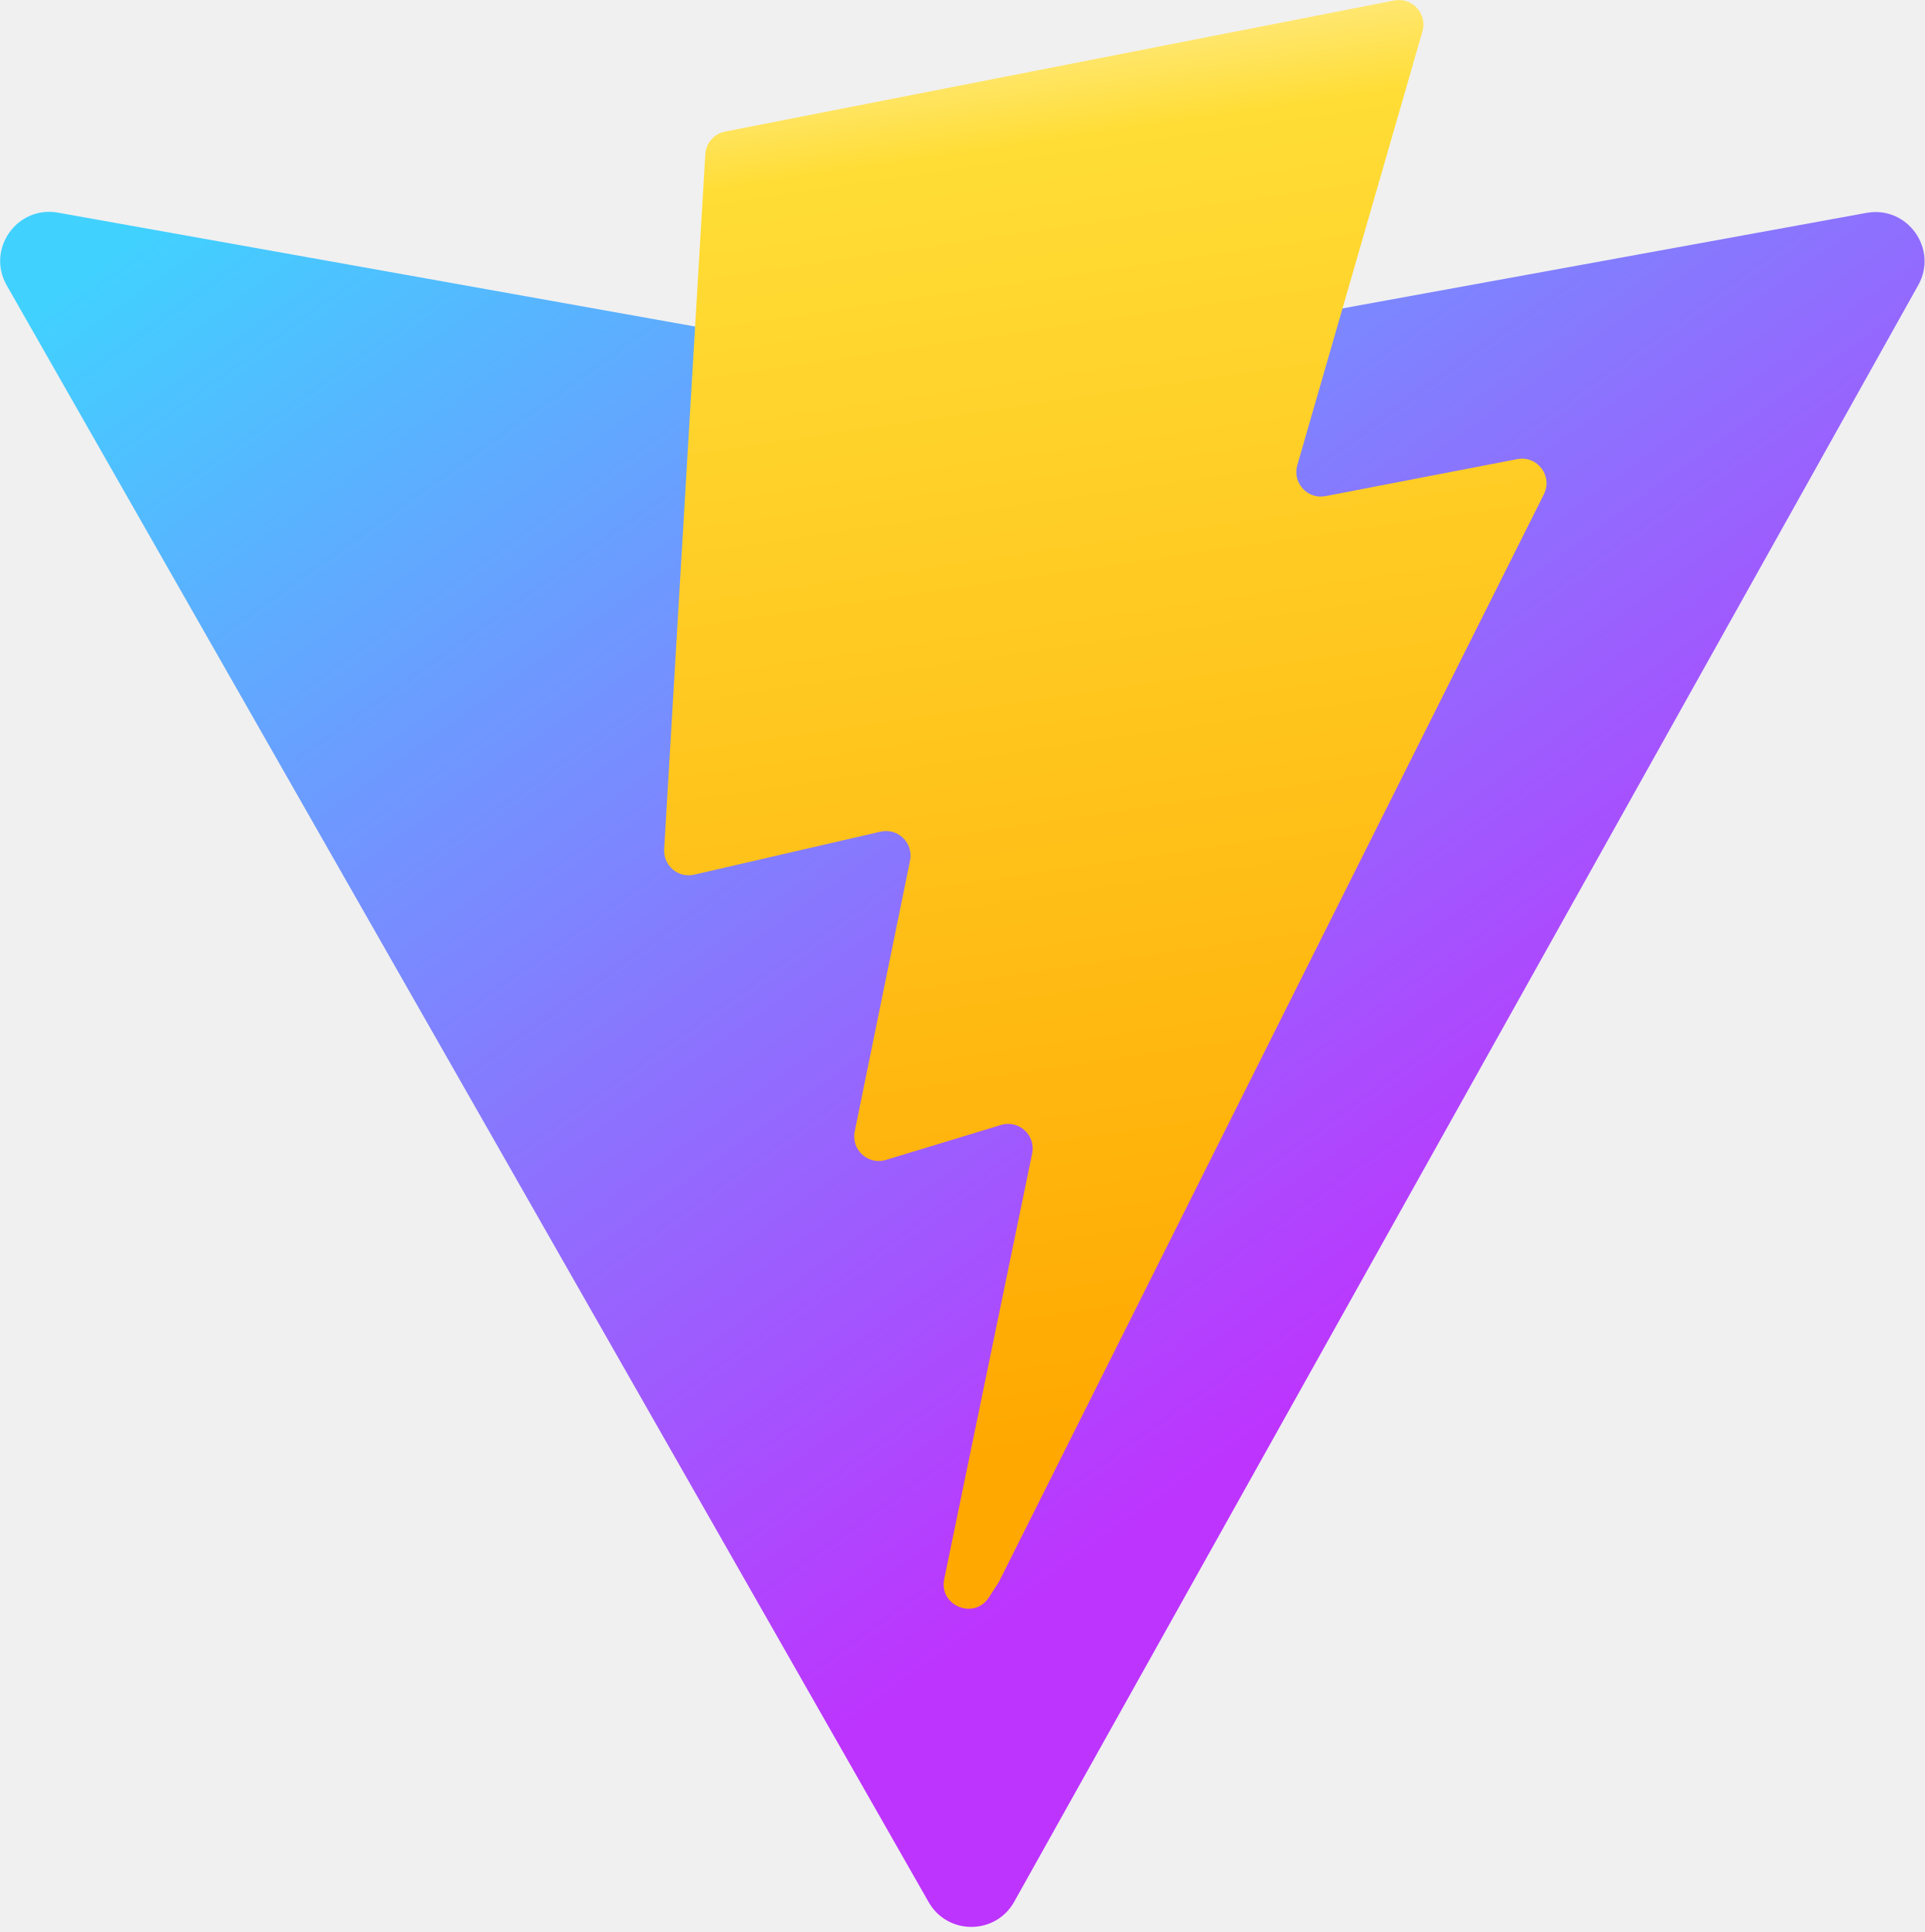
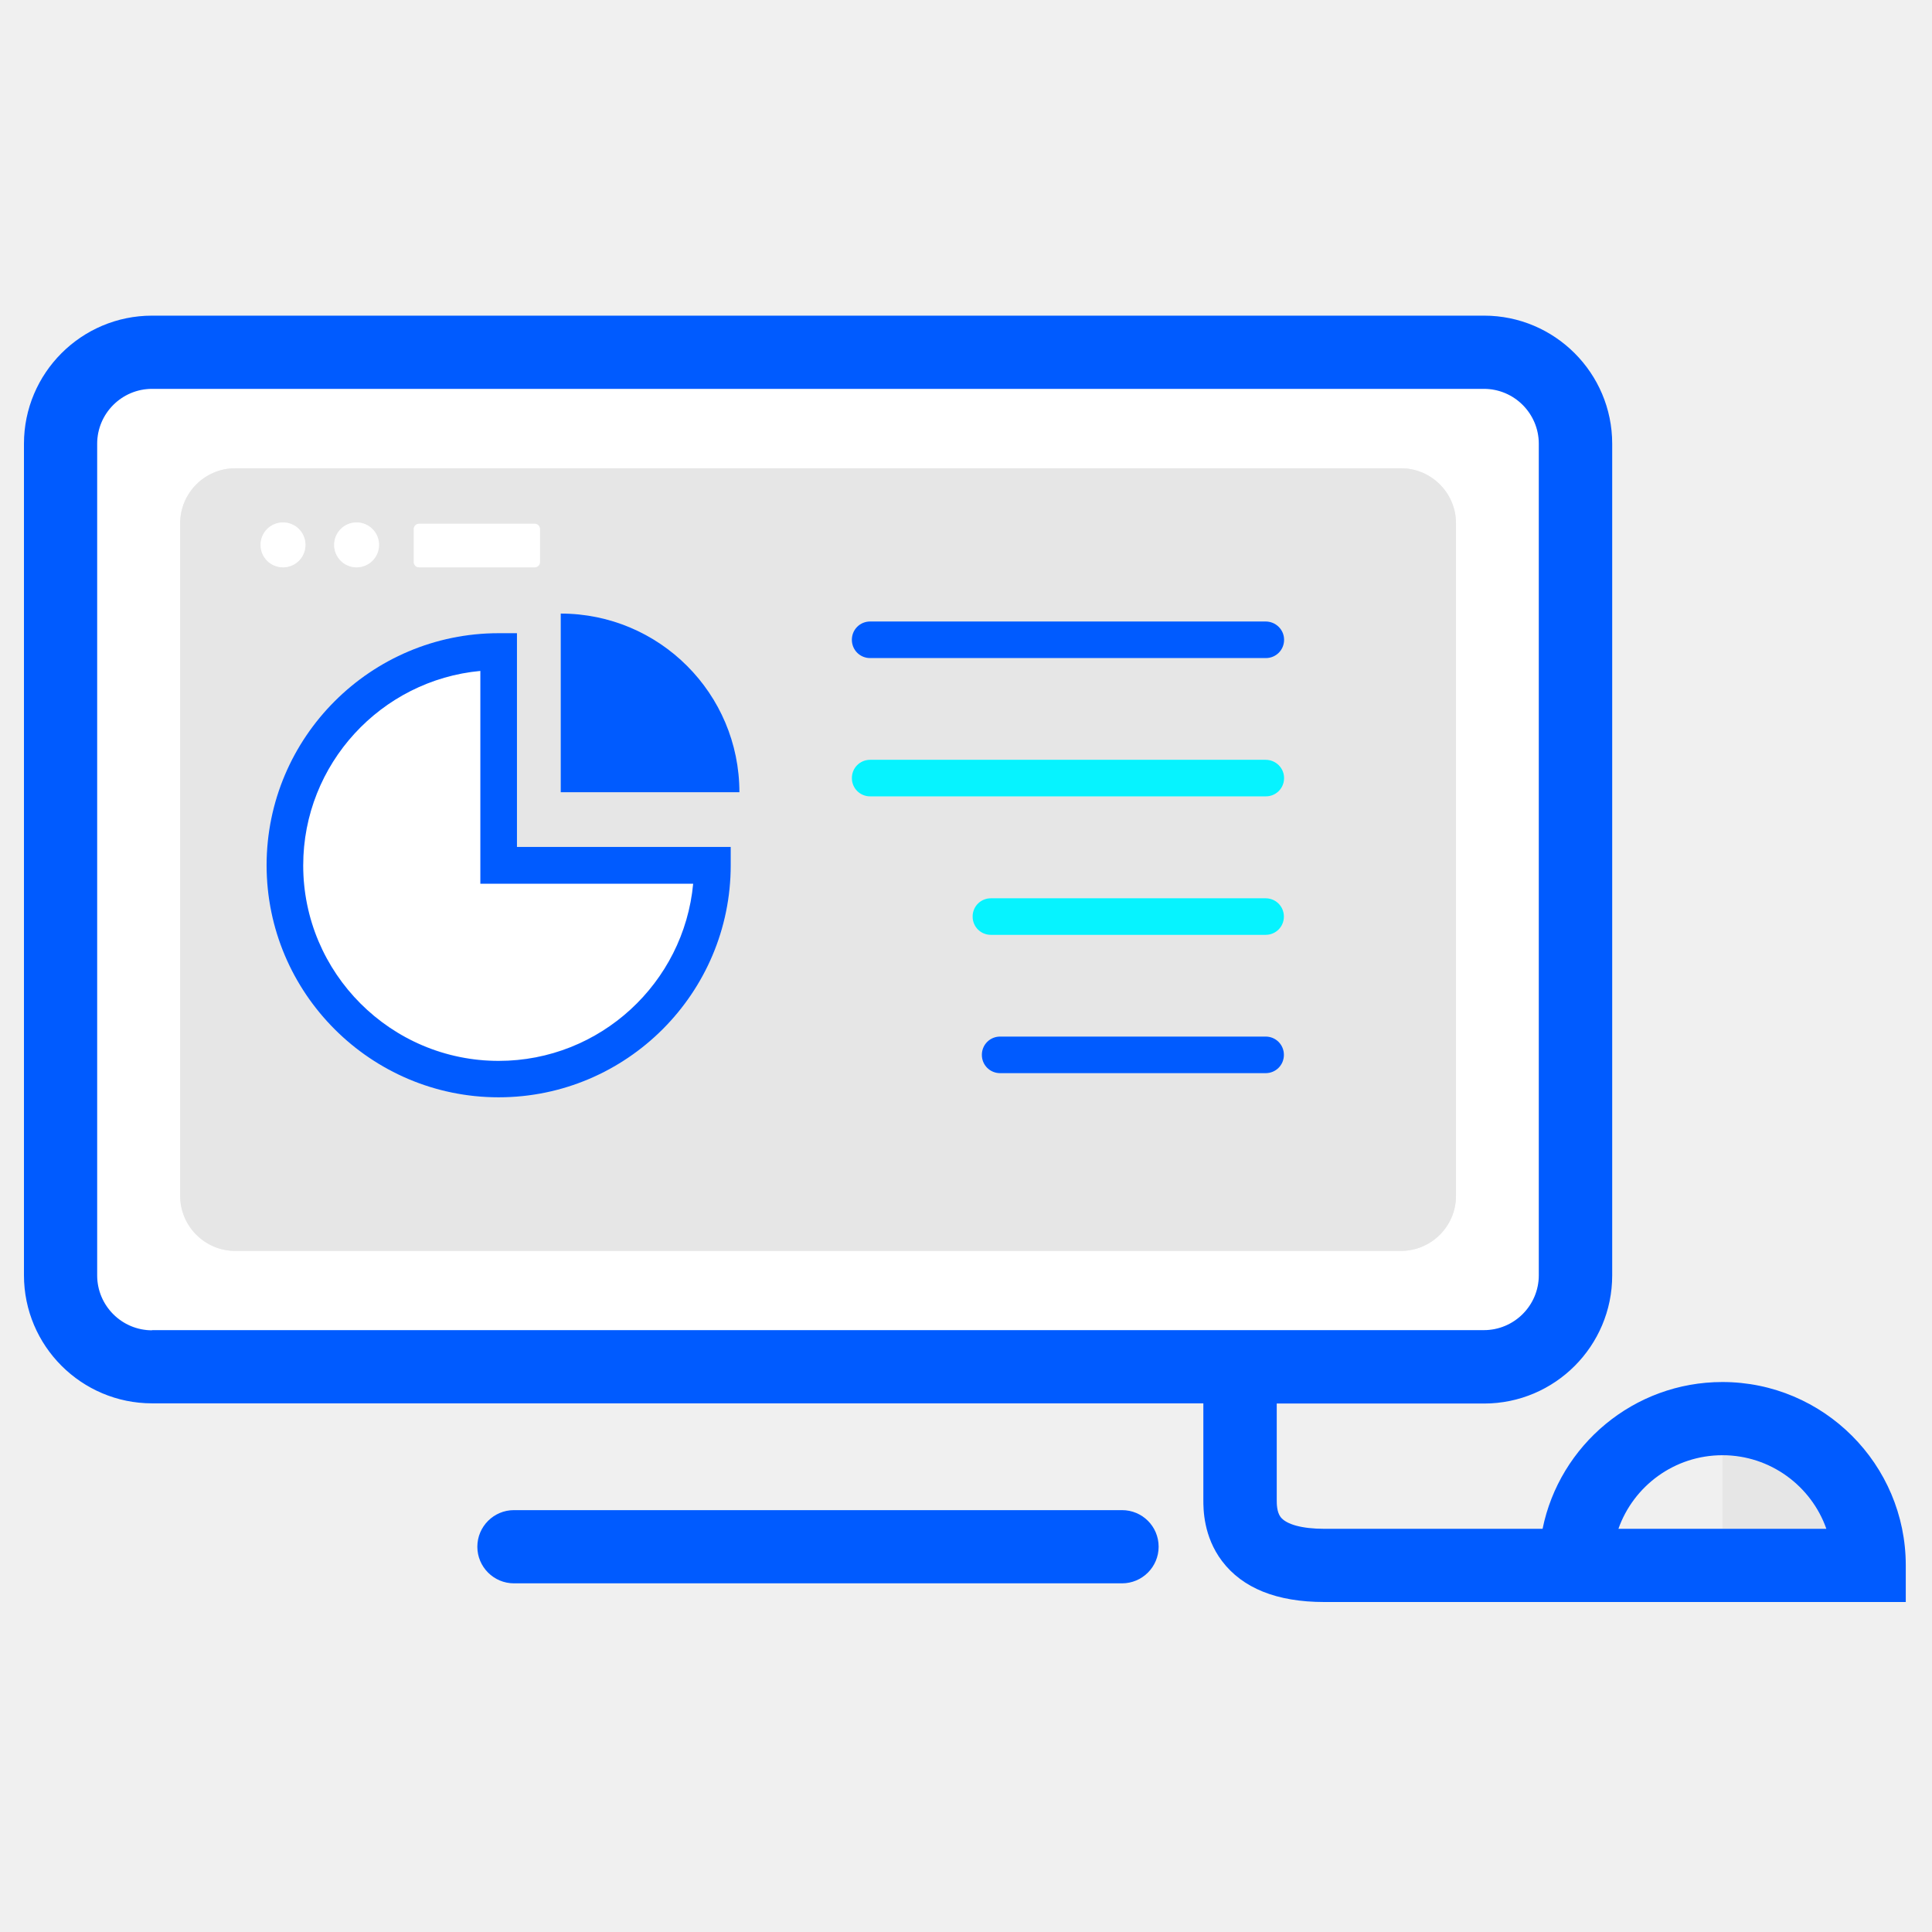
- <svg xmlns="http://www.w3.org/2000/svg" aria-hidden="true" role="img" class="iconify iconify--logos" width="31.88" height="32" preserveAspectRatio="xMidYMid meet" viewBox="0 0 256 257">
-   <defs>
-     <linearGradient id="IconifyId1813088fe1fbc01fb466" x1="-.828%" x2="57.636%" y1="7.652%" y2="78.411%">
-       <stop offset="0%" stop-color="#41D1FF" />
-       <stop offset="100%" stop-color="#BD34FE" />
-     </linearGradient>
-     <linearGradient id="IconifyId1813088fe1fbc01fb467" x1="43.376%" x2="50.316%" y1="2.242%" y2="89.03%">
-       <stop offset="0%" stop-color="#FFEA83" />
-       <stop offset="8.333%" stop-color="#FFDD35" />
-       <stop offset="100%" stop-color="#FFA800" />
-     </linearGradient>
-   </defs>
-   <path fill="url(#IconifyId1813088fe1fbc01fb466)" d="M255.153 37.938L134.897 252.976c-2.483 4.44-8.862 4.466-11.382.048L.875 37.958c-2.746-4.814 1.371-10.646 6.827-9.67l120.385 21.517a6.537 6.537 0 0 0 2.322-.004l117.867-21.483c5.438-.991 9.574 4.796 6.877 9.62Z" />
-   <path fill="url(#IconifyId1813088fe1fbc01fb467)" d="M185.432.063L96.44 17.501a3.268 3.268 0 0 0-2.634 3.014l-5.474 92.456a3.268 3.268 0 0 0 3.997 3.378l24.777-5.718c2.318-.535 4.413 1.507 3.936 3.838l-7.361 36.047c-.495 2.426 1.782 4.5 4.151 3.78l15.304-4.649c2.372-.72 4.652 1.36 4.15 3.788l-11.698 56.621c-.732 3.542 3.979 5.473 5.943 2.437l1.313-2.028l72.516-144.72c1.215-2.423-.88-5.186-3.54-4.672l-25.505 4.922c-2.396.462-4.435-1.77-3.759-4.114l16.646-57.705c.677-2.35-1.37-4.583-3.769-4.113Z" />
+ <svg xmlns="http://www.w3.org/2000/svg" viewBox="0 0 1024 1024" class="icon" version="1.1" fill="#000000">
+   <g id="SVGRepo_bgCarrier" stroke-width="0" />
+   <g id="SVGRepo_tracerCarrier" stroke-linecap="round" stroke-linejoin="round" />
+   <g id="SVGRepo_iconCarrier">
+     <path d="M594.7 800.4H272.4c-10.7 0-19.4 8.7-19.4 19.4s8.7 19.4 19.4 19.4h322.3c10.7 0 19.4-8.7 19.4-19.4 0-10.8-8.7-19.4-19.4-19.4z" fill="#005BFF" />
+     <path d="M912.9 771.4v39H968c-8.1-22.7-29.7-39-55.1-39z" fill="#E6E6E6" />
+     <path d="M815.6 675.9V235.2c0-16.1-13.1-29.1-29.1-29.1H80.6c-16.1 0-29.1 13.1-29.1 29.1v440.7c0 16.1 13.1 29.1 29.1 29.1h705.9c16.1 0.1 29.1-13 29.1-29.1z m-43.9-42c0 16-13.1 29.1-29.1 29.1h-618c-16 0-29.1-13.1-29.1-29.1V277.3c0-16 13.1-29.1 29.1-29.1h618c16 0 29.1 13.1 29.1 29.1v356.6z" fill="#FFFFFF" />
+     <path d="M742.6 248.2h-618c-16 0-29.1 13.1-29.1 29.1v356.6c0 16 13.1 29.1 29.1 29.1h618c16 0 29.1-13.1 29.1-29.1V277.3c0-16-13.1-29.1-29.1-29.1z m-523.3 32.2c0-1.6 1.3-2.8 2.8-2.8h61.3c1.6 0 2.8 1.3 2.8 2.8v17.5c0 1.6-1.3 2.8-2.8 2.8h-61.3c-1.6 0-2.8-1.3-2.8-2.8v-17.5z m-30.3-3.5c6.6 0 11.9 5.3 11.9 11.9s-5.3 11.9-11.9 11.9c-6.6 0-11.9-5.3-11.9-11.9s5.4-11.9 11.9-11.9z m-39 0c6.6 0 11.9 5.3 11.9 11.9s-5.3 11.9-11.9 11.9c-6.6 0-11.9-5.3-11.9-11.9s5.3-11.9 11.9-11.9z m237.3 181.7c0 67.8-55.2 123-123 123s-123-55.2-123-123 55.2-123 123-123h9.7v113.3h113.3v9.7z m-90.1-38.7v-94.7c52.3 0 94.7 42.4 94.7 94.7h-94.7z m373.6 148.9H530.1c-5.4 0-9.7-4.3-9.7-9.7 0-5.4 4.3-9.7 9.7-9.7h140.7c5.4 0 9.7 4.3 9.7 9.7 0 5.3-4.3 9.7-9.7 9.7z m0-73.3H525.2c-5.4 0-9.7-4.3-9.7-9.7s4.3-9.7 9.7-9.7h145.6c5.4 0 9.7 4.3 9.7 9.7s-4.3 9.7-9.7 9.7z m0-73.4H461.2c-5.4 0-9.7-4.3-9.7-9.7s4.3-9.7 9.7-9.7h209.7c5.4 0 9.7 4.3 9.7 9.7s-4.4 9.7-9.8 9.7z m0-73.3H461.2c-5.4 0-9.7-4.3-9.7-9.7s4.3-9.7 9.7-9.7h209.7c5.4 0 9.7 4.3 9.7 9.7s-4.4 9.7-9.8 9.7z" fill="#E6E6E6" />
+     <path d="M254.6 355.5c-52.6 4.9-93.9 49.3-93.9 103.1 0 57.1 46.5 103.6 103.6 103.6 53.8 0 98.2-41.3 103.1-93.9H254.6V355.5z" fill="#FFFFFF" />
+     <path d="M274 335.6h-9.7c-67.8 0-123 55.2-123 123s55.2 123 123 123 123-55.2 123-123v-9.7H274V335.6z m93.4 132.8c-4.9 52.6-49.3 93.9-103.1 93.9-57.1 0-103.6-46.5-103.6-103.6 0-53.8 41.3-98.2 93.9-103.1v112.8h112.8z" fill="#005BFF" />
+     <path d="M297.2 325.2v94.7h94.7c0-52.3-42.4-94.7-94.7-94.7z" fill="#005BFF" />
+     <path d="M150 288.8m-11.9 0a11.9 11.9 0 1 0 23.8 0 11.9 11.9 0 1 0-23.8 0Z" fill="#FFFFFF" />
+     <path d="M189 288.8m-11.9 0a11.9 11.9 0 1 0 23.8 0 11.9 11.9 0 1 0-23.8 0Z" fill="#FFFFFF" />
+     <path d="M222.1 300.7h61.3c1.6 0 2.8-1.3 2.8-2.8v-17.5c0-1.6-1.3-2.8-2.8-2.8h-61.3c-1.6 0-2.8 1.3-2.8 2.8v17.5c0 1.6 1.3 2.8 2.8 2.8z" fill="#FFFFFF" />
+     <path d="M912.9 732.5c-47 0-86.3 33.5-95.3 77.8H701.9c-11.7 0-20.2-2.3-23.2-6.3-2-2.7-2-7-2-9v-51.1h109.9c37.5 0 67.9-30.5 67.9-67.9V235.2c0-37.5-30.5-67.9-67.9-67.9h-706c-37.5 0-67.9 30.5-67.9 67.9v440.7c0 37.5 30.5 67.9 67.9 67.9h557.2V795c0 4.8 0 19.3 9.9 32.4 10.9 14.4 29.1 21.7 54.2 21.7h308.2v-19.4c0-53.6-43.6-97.2-97.2-97.2zM80.6 705.1c-16.1 0-29.1-13.1-29.1-29.1V235.2c0-16.1 13.1-29.1 29.1-29.1h705.9c16.1 0 29.1 13.1 29.1 29.1v440.7c0 16.1-13.1 29.1-29.1 29.1H80.6z m832.3 105.2h-55.1c8-22.7 29.7-39 55.1-39s47.1 16.3 55.1 39h-55.1z" fill="#005BFF" />
+     <path d="M670.8 329.4H461.2c-5.4 0-9.7 4.3-9.7 9.7s4.3 9.7 9.7 9.7h209.7c5.4 0 9.7-4.3 9.7-9.7s-4.4-9.7-9.8-9.7z" fill="#005BFF" />
+     <path d="M670.8 402.7H461.2c-5.4 0-9.7 4.3-9.7 9.7s4.3 9.7 9.7 9.7h209.7c5.4 0 9.7-4.3 9.7-9.7s-4.4-9.7-9.8-9.7zM670.8 476.1H525.2c-5.4 0-9.7 4.3-9.7 9.7s4.3 9.7 9.7 9.7h145.6c5.4 0 9.7-4.3 9.7-9.7s-4.3-9.7-9.7-9.7z" fill="#06F3FF" />
+     <path d="M670.8 549.4H530.1c-5.4 0-9.7 4.3-9.7 9.7 0 5.4 4.3 9.7 9.7 9.7h140.7c5.4 0 9.7-4.3 9.7-9.7 0-5.4-4.3-9.7-9.7-9.7z" fill="#005BFF" />
+   </g>
</svg>
